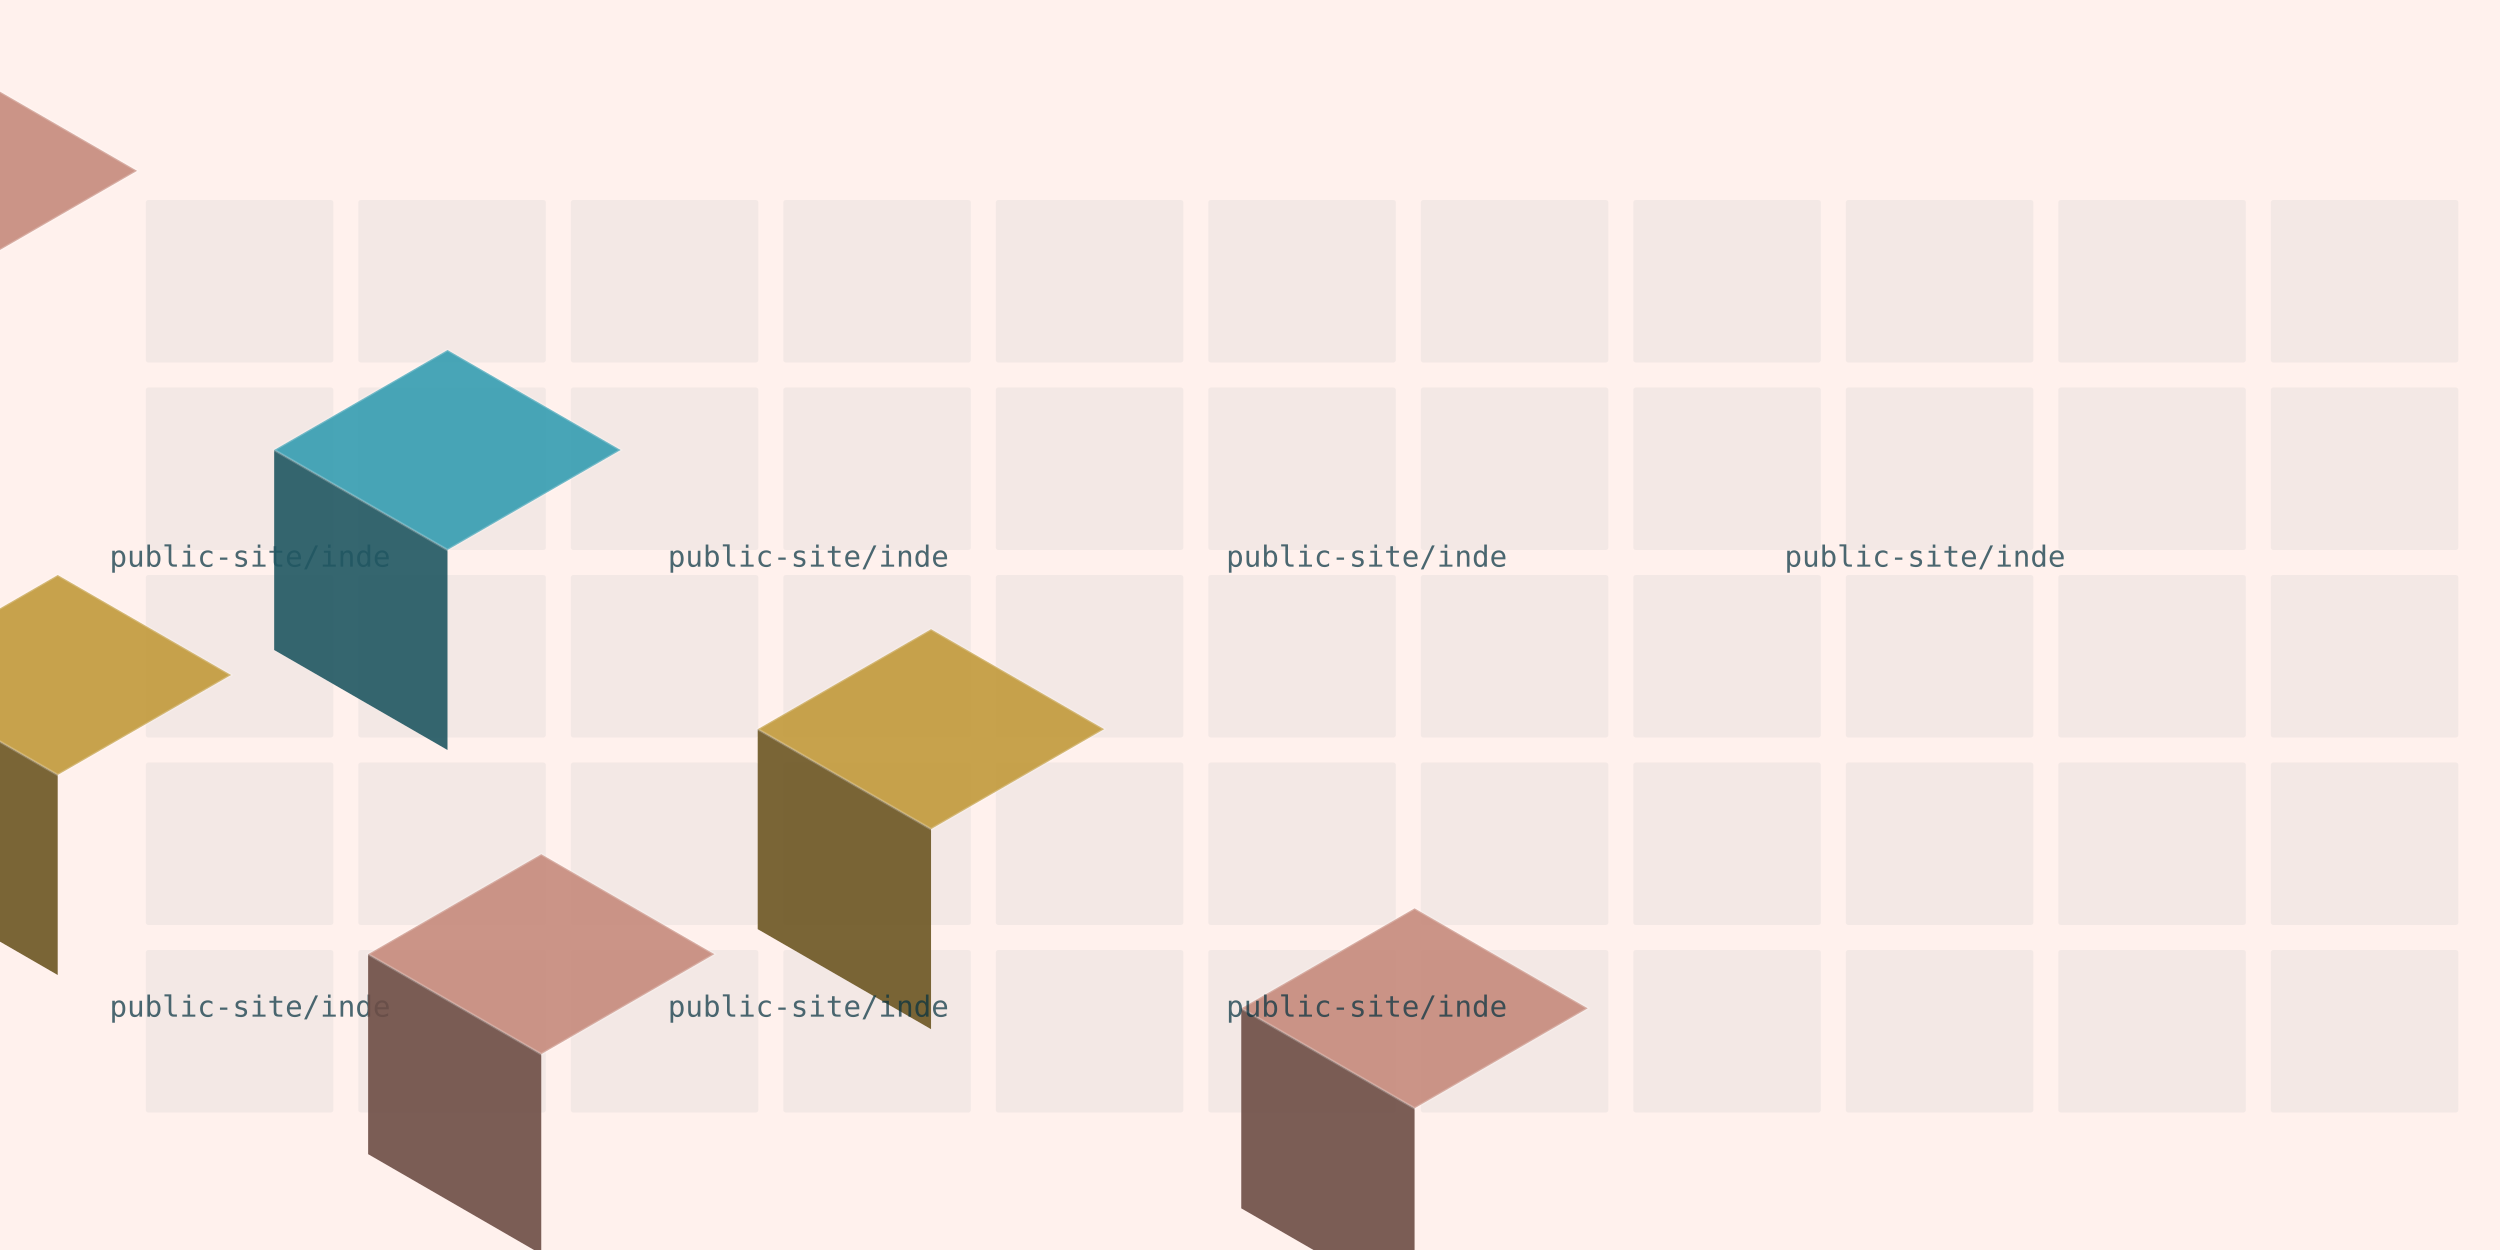
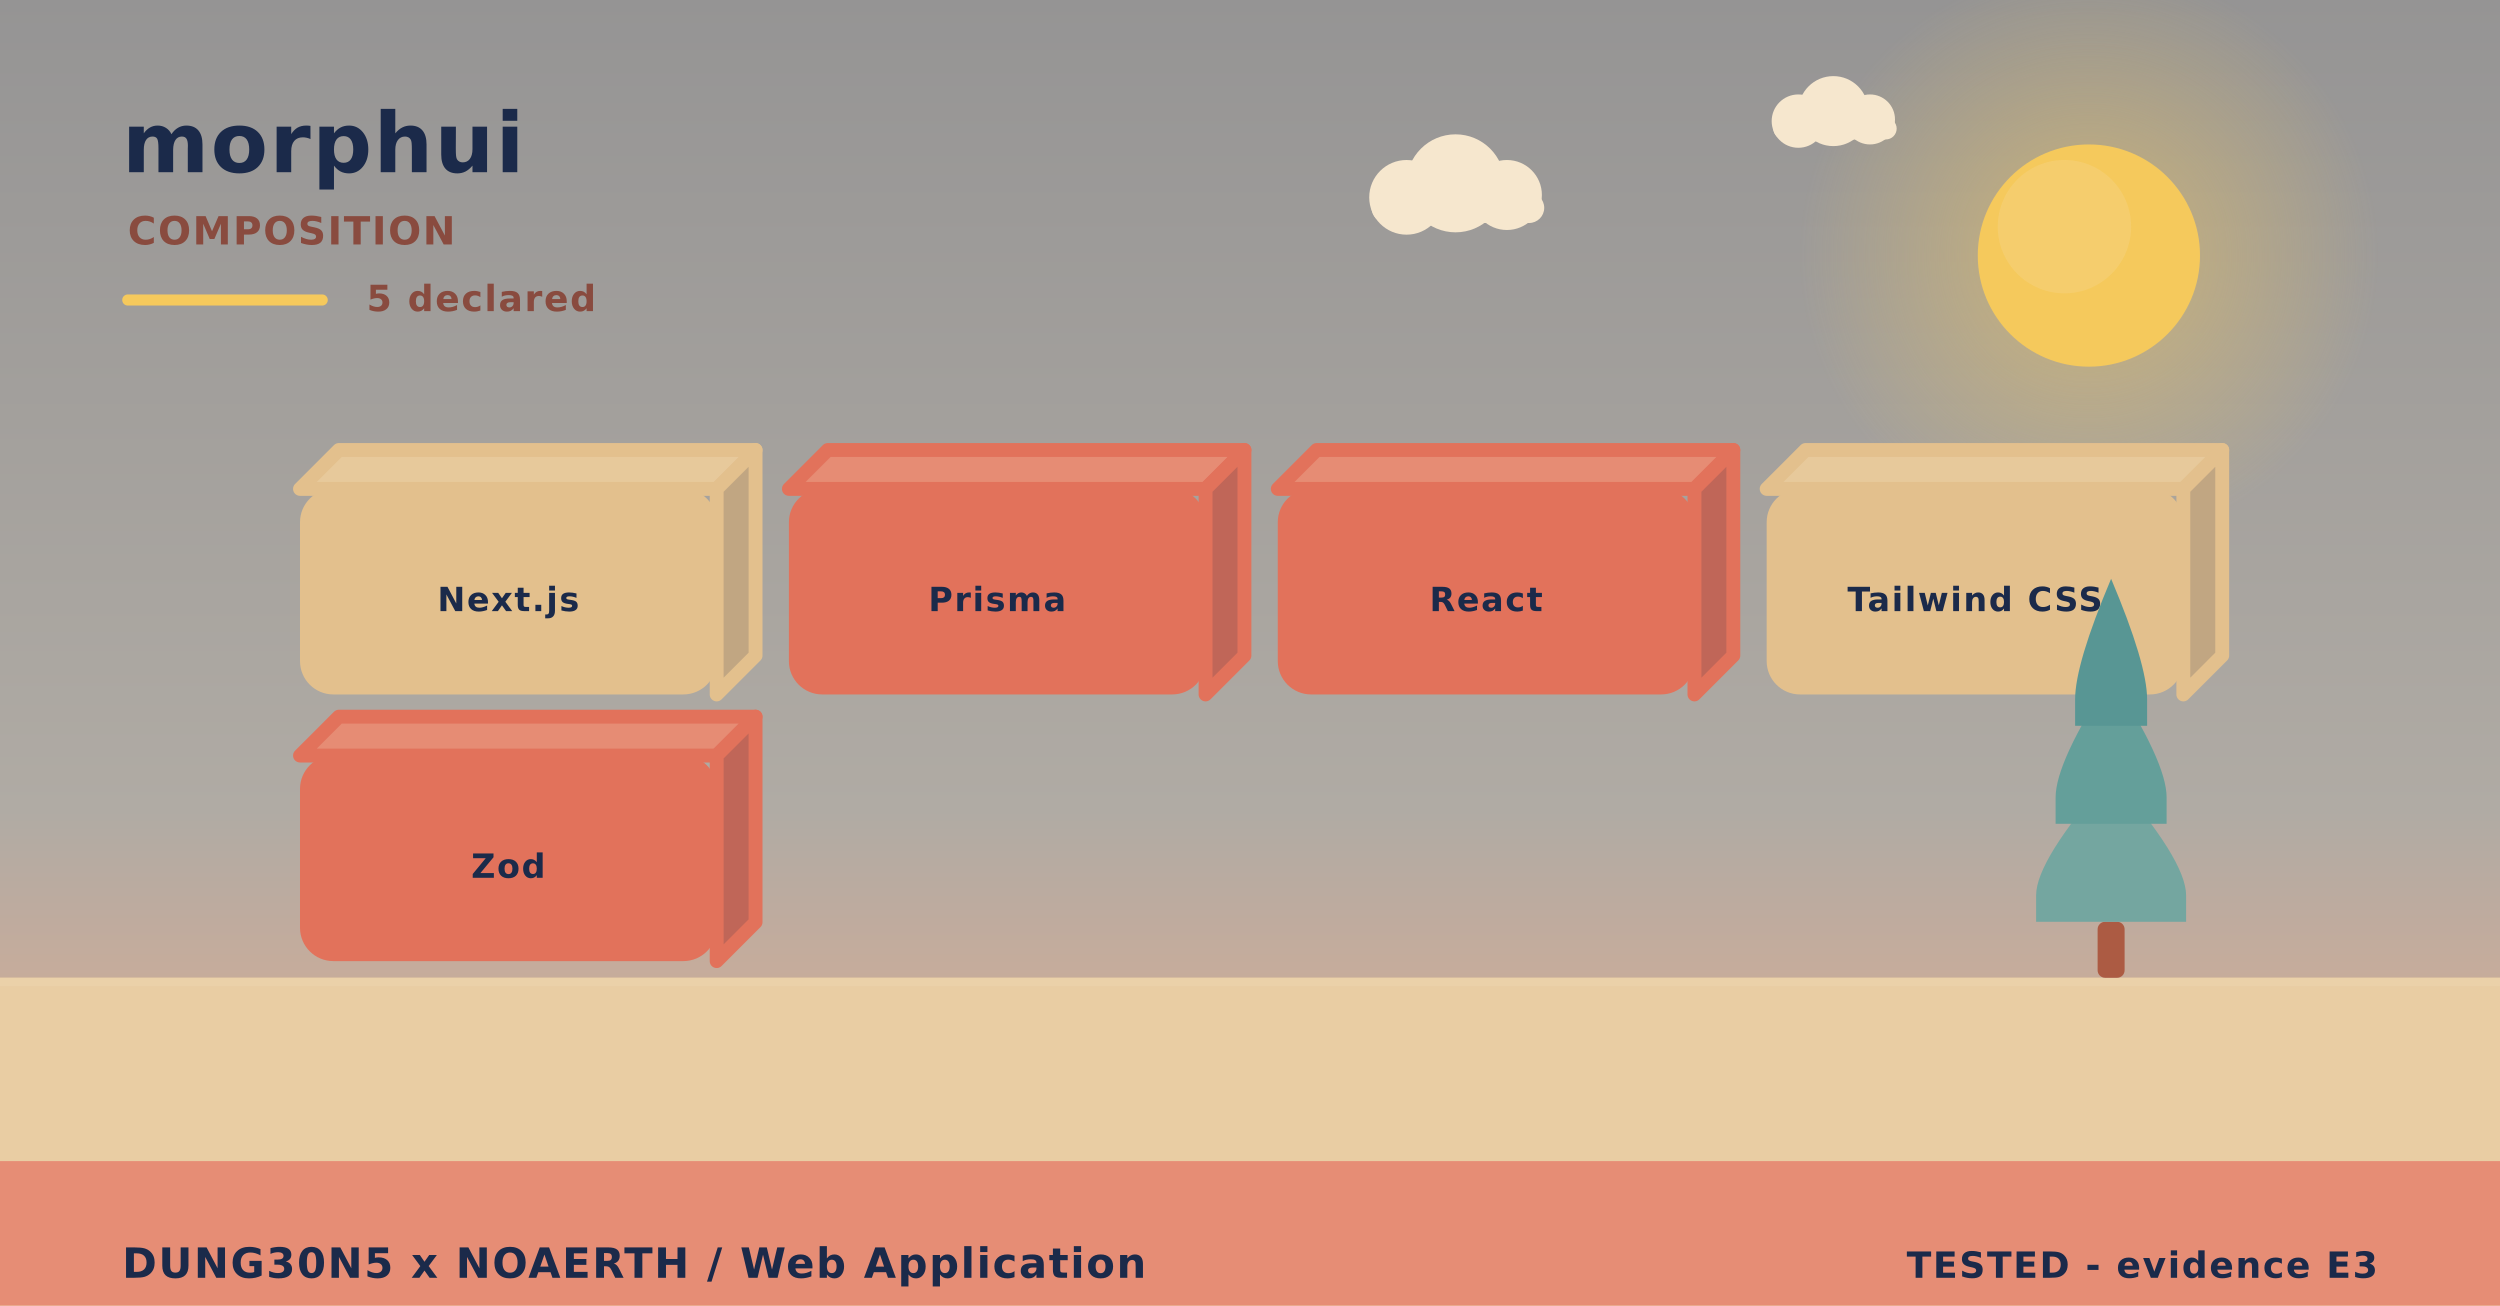
- <svg xmlns="http://www.w3.org/2000/svg" viewBox="0 0 1200 600" width="1200" height="600" role="img" aria-label="morphui component map">
-   <rect width="1200" height="600" fill="#fff1ed" />
-   <defs>
-     <linearGradient id="gc" x1="0" y1="0" x2="1" y2="1">
-       <stop offset="0%" stop-color="#c78c7e" />
-       <stop offset="100%" stop-color="#389eb2" />
-     </linearGradient>
-   </defs>
-   <rect x="70.00" y="96.00" width="90.00" height="78.00" rx="1.20" fill="#063241" opacity="0.05" />
-   <rect x="172.00" y="96.00" width="90.00" height="78.00" rx="1.20" fill="#063241" opacity="0.05" />
-   <rect x="274.00" y="96.00" width="90.00" height="78.00" rx="1.20" fill="#063241" opacity="0.05" />
-   <rect x="376.00" y="96.00" width="90.00" height="78.00" rx="1.20" fill="#063241" opacity="0.05" />
-   <rect x="478.00" y="96.00" width="90.00" height="78.00" rx="1.20" fill="#063241" opacity="0.05" />
-   <rect x="580.00" y="96.00" width="90.00" height="78.00" rx="1.20" fill="#063241" opacity="0.05" />
-   <rect x="682.00" y="96.00" width="90.00" height="78.00" rx="1.20" fill="#063241" opacity="0.05" />
-   <rect x="784.00" y="96.00" width="90.00" height="78.00" rx="1.20" fill="#063241" opacity="0.05" />
-   <rect x="886.00" y="96.00" width="90.00" height="78.00" rx="1.20" fill="#063241" opacity="0.05" />
-   <rect x="988.00" y="96.00" width="90.00" height="78.00" rx="1.20" fill="#063241" opacity="0.05" />
-   <rect x="1090.00" y="96.00" width="90.00" height="78.00" rx="1.20" fill="#063241" opacity="0.05" />
-   <rect x="70.00" y="186.00" width="90.00" height="78.00" rx="1.20" fill="#063241" opacity="0.05" />
-   <rect x="172.00" y="186.00" width="90.00" height="78.00" rx="1.20" fill="#063241" opacity="0.05" />
-   <rect x="274.00" y="186.00" width="90.00" height="78.00" rx="1.20" fill="#063241" opacity="0.05" />
-   <rect x="376.00" y="186.00" width="90.00" height="78.00" rx="1.20" fill="#063241" opacity="0.05" />
-   <rect x="478.00" y="186.00" width="90.00" height="78.00" rx="1.20" fill="#063241" opacity="0.05" />
-   <rect x="580.00" y="186.00" width="90.00" height="78.00" rx="1.20" fill="#063241" opacity="0.05" />
-   <rect x="682.00" y="186.00" width="90.00" height="78.00" rx="1.20" fill="#063241" opacity="0.05" />
-   <rect x="784.00" y="186.00" width="90.00" height="78.00" rx="1.20" fill="#063241" opacity="0.05" />
-   <rect x="886.00" y="186.00" width="90.00" height="78.00" rx="1.20" fill="#063241" opacity="0.05" />
-   <rect x="988.00" y="186.00" width="90.00" height="78.00" rx="1.20" fill="#063241" opacity="0.05" />
-   <rect x="1090.00" y="186.00" width="90.00" height="78.00" rx="1.20" fill="#063241" opacity="0.05" />
-   <rect x="70.00" y="276.00" width="90.00" height="78.00" rx="1.20" fill="#063241" opacity="0.05" />
-   <rect x="172.00" y="276.00" width="90.00" height="78.00" rx="1.20" fill="#063241" opacity="0.05" />
-   <rect x="274.00" y="276.00" width="90.00" height="78.00" rx="1.20" fill="#063241" opacity="0.05" />
-   <rect x="376.00" y="276.00" width="90.00" height="78.00" rx="1.20" fill="#063241" opacity="0.05" />
-   <rect x="478.00" y="276.00" width="90.00" height="78.00" rx="1.20" fill="#063241" opacity="0.05" />
-   <rect x="580.00" y="276.00" width="90.00" height="78.00" rx="1.20" fill="#063241" opacity="0.05" />
-   <rect x="682.00" y="276.00" width="90.00" height="78.00" rx="1.20" fill="#063241" opacity="0.05" />
-   <rect x="784.00" y="276.00" width="90.00" height="78.00" rx="1.20" fill="#063241" opacity="0.05" />
-   <rect x="886.00" y="276.00" width="90.00" height="78.00" rx="1.20" fill="#063241" opacity="0.05" />
-   <rect x="988.00" y="276.00" width="90.00" height="78.00" rx="1.20" fill="#063241" opacity="0.05" />
-   <rect x="1090.00" y="276.00" width="90.00" height="78.00" rx="1.20" fill="#063241" opacity="0.05" />
-   <rect x="70.00" y="366.00" width="90.00" height="78.00" rx="1.20" fill="#063241" opacity="0.05" />
-   <rect x="172.00" y="366.00" width="90.00" height="78.00" rx="1.20" fill="#063241" opacity="0.05" />
-   <rect x="274.00" y="366.00" width="90.00" height="78.00" rx="1.20" fill="#063241" opacity="0.05" />
-   <rect x="376.00" y="366.00" width="90.00" height="78.00" rx="1.20" fill="#063241" opacity="0.05" />
-   <rect x="478.00" y="366.00" width="90.00" height="78.00" rx="1.20" fill="#063241" opacity="0.05" />
-   <rect x="580.00" y="366.00" width="90.00" height="78.00" rx="1.20" fill="#063241" opacity="0.05" />
-   <rect x="682.00" y="366.00" width="90.00" height="78.00" rx="1.20" fill="#063241" opacity="0.05" />
-   <rect x="784.00" y="366.00" width="90.00" height="78.00" rx="1.20" fill="#063241" opacity="0.05" />
-   <rect x="886.00" y="366.00" width="90.00" height="78.00" rx="1.20" fill="#063241" opacity="0.05" />
-   <rect x="988.00" y="366.00" width="90.00" height="78.00" rx="1.20" fill="#063241" opacity="0.05" />
-   <rect x="1090.00" y="366.00" width="90.00" height="78.00" rx="1.20" fill="#063241" opacity="0.05" />
-   <rect x="70.00" y="456.00" width="90.00" height="78.00" rx="1.20" fill="#063241" opacity="0.05" />
-   <rect x="172.00" y="456.00" width="90.00" height="78.00" rx="1.20" fill="#063241" opacity="0.05" />
-   <rect x="274.00" y="456.00" width="90.00" height="78.00" rx="1.20" fill="#063241" opacity="0.05" />
-   <rect x="376.00" y="456.00" width="90.00" height="78.00" rx="1.20" fill="#063241" opacity="0.05" />
-   <rect x="478.00" y="456.00" width="90.00" height="78.00" rx="1.20" fill="#063241" opacity="0.05" />
-   <rect x="580.00" y="456.00" width="90.00" height="78.00" rx="1.20" fill="#063241" opacity="0.05" />
-   <rect x="682.00" y="456.00" width="90.00" height="78.00" rx="1.20" fill="#063241" opacity="0.05" />
-   <rect x="784.00" y="456.00" width="90.00" height="78.00" rx="1.20" fill="#063241" opacity="0.05" />
-   <rect x="886.00" y="456.00" width="90.00" height="78.00" rx="1.20" fill="#063241" opacity="0.05" />
-   <rect x="988.00" y="456.00" width="90.00" height="78.00" rx="1.20" fill="#063241" opacity="0.05" />
-   <rect x="1090.00" y="456.00" width="90.00" height="78.00" rx="1.20" fill="#063241" opacity="0.05" />
-   <g transform="rotate(0 120 140)">
-     <polygon points="-17.3,34.0 65.8,82.0 -17.3,130.0 -100.5,82.0" fill="#c78c7e" opacity="0.92" />
-     <polygon points="-100.5,82.0 -17.3,130.0 -17.3,226.0 -100.5,178.0" fill="#6d4d45" opacity="0.9" />
-     <polygon points="-17.3,34.0 65.8,82.0 -17.3,130.0 -100.5,82.0" fill="none" stroke="rgba(255,255,255,0.220)" stroke-width="1.2" />
-     <animateTransform attributeName="transform" type="rotate" values="-32.0 0.00 0.00 0.0 0.00 0.00" dur="6.25s" begin="0.0s" repeatCount="indefinite" />
+ <svg xmlns="http://www.w3.org/2000/svg" width="900" height="470" viewBox="0 0 900 470" role="img" aria-label="morphui - how it is composed">
+   <linearGradient id="skyc" x1="0" y1="0" x2="0" y2="1">
+     <stop offset="0" stop-color="#959494" />
+     <stop offset="0.62" stop-color="#b0aba4" />
+     <stop offset="1" stop-color="#f3ad8a" />
+   </linearGradient>
+   <rect width="900" height="470" fill="url(#skyc)" />
+   <radialGradient id="sunc">
+     <stop offset="0.35" stop-color="#f5c95c" stop-opacity="0.34" />
+     <stop offset="1" stop-color="#f5c95c" stop-opacity="0" />
+   </radialGradient>
+   <circle cx="752" cy="92" r="104" fill="url(#sunc)" />
+   <circle cx="752" cy="92" r="40" fill="#f5c95c" />
+   <circle cx="743.2" cy="81.6" r="24" fill="#f5d27e" opacity="0.5" />
+   <g>
+     <circle cx="524" cy="66" r="17.64" fill="#f6e7ce" />
+     <circle cx="506.36" cy="71.04" r="13.44" fill="#f6e7ce" />
+     <circle cx="542.48" cy="70.2" r="12.6" fill="#f6e7ce" />
+     <rect x="493.76" y="69.36" width="62.16" height="10.92" rx="5.46" fill="#f6e7ce" />
+     <animateTransform attributeName="transform" type="translate" values="0 0;24 0;0 0" dur="36s" begin="0s" repeatCount="indefinite" />
  </g>
-   <text x="120" y="272" font-family="ui-monospace,Menlo,monospace" font-size="14" fill="rgba(6,50,65,0.720)" text-anchor="middle">public-site/inde</text>
-   <g transform="rotate(0 388 140)">
-     <polygon points="214.8,168.0 297.9,216.0 214.8,264.0 131.6,216.0" fill="#389eb2" opacity="0.92" />
-     <polygon points="131.6,216.0 214.8,264.0 214.8,360.0 131.6,312.0" fill="#1f5762" opacity="0.9" />
-     <polygon points="214.8,168.0 297.9,216.0 214.8,264.0 131.6,216.0" fill="none" stroke="rgba(255,255,255,0.220)" stroke-width="1.2" />
-     <animateTransform attributeName="transform" type="rotate" values="-32.0 0.00 0.00 0.0 0.00 0.00" dur="6.25s" begin="0.4s" repeatCount="indefinite" />
+   <g>
+     <circle cx="660" cy="40" r="12.6" fill="#f6e7ce" />
+     <circle cx="647.4" cy="43.6" r="9.6" fill="#f6e7ce" />
+     <circle cx="673.2" cy="43" r="9" fill="#f6e7ce" />
+     <rect x="638.4" y="42.4" width="44.4" height="7.8" rx="3.9" fill="#f6e7ce" />
+     <animateTransform attributeName="transform" type="translate" values="0 0;-18 0;0 0" dur="46s" begin="3s" repeatCount="indefinite" />
  </g>
-   <text x="388" y="272" font-family="ui-monospace,Menlo,monospace" font-size="14" fill="rgba(6,50,65,0.720)" text-anchor="middle">public-site/inde</text>
-   <g transform="rotate(0 656 140)">
-     <polygon points="446.9,302.0 530.0,350.0 446.9,398.0 363.7,350.0" fill="#c29b3e" opacity="0.92" />
-     <polygon points="363.7,350.0 446.9,398.0 446.9,494.0 363.7,446.0" fill="#6b5522" opacity="0.9" />
-     <polygon points="446.9,302.0 530.0,350.0 446.9,398.0 363.7,350.0" fill="none" stroke="rgba(255,255,255,0.220)" stroke-width="1.2" />
-     <animateTransform attributeName="transform" type="rotate" values="-32.0 0.00 0.00 0.0 0.00 0.00" dur="6.25s" begin="0.8s" repeatCount="indefinite" />
+   <rect x="0" y="352" width="900" height="118" fill="#e9cda3" />
+   <rect x="0" y="352" width="900" height="3" fill="#ebd1a9" />
+   <text x="44" y="62" font-family="Verdana,DejaVu Sans,sans-serif" font-size="30" font-weight="700" letter-spacing="0.6" fill="#1b2a4a" text-anchor="start">morphui</text>
+   <text x="46" y="88" font-family="Verdana,DejaVu Sans,sans-serif" font-size="14" font-weight="700" letter-spacing="0.6" fill="#894b3f" text-anchor="start">COMPOSITION</text>
+   <rect x="44" y="106" width="74" height="4" rx="2" fill="#f5c95c" />
+   <text x="132" y="112" font-family="Verdana,DejaVu Sans,sans-serif" font-size="13" font-weight="700" letter-spacing="0.6" fill="#894b3f" text-anchor="start">5 declared</text>
+   <g>
+     <path d="M108,176 L258,176 L272,162 L122,162 Z" fill="#e7c99b" stroke="#e3c08d" stroke-width="5" stroke-linejoin="round" />
+     <path d="M258,176 L272,162 L272,236 L258,250 Z" fill="#c1a682" stroke="#e3c08d" stroke-width="5" stroke-linejoin="round" />
+     <rect x="108" y="176" width="150" height="74" rx="12" fill="#e3c08d" />
+     <animateTransform attributeName="transform" type="translate" values="0 10;0 0" dur="0.75s" begin="0s" fill="freeze" />
  </g>
-   <text x="656" y="272" font-family="ui-monospace,Menlo,monospace" font-size="14" fill="rgba(6,50,65,0.720)" text-anchor="middle">public-site/inde</text>
-   <g transform="rotate(0 924 140)">
-     <polygon points="679.0,436.0 762.1,484.0 679.0,532.0 595.8,484.0" fill="#c78c7e" opacity="0.92" />
-     <polygon points="595.8,484.0 679.0,532.0 679.0,628.0 595.8,580.0" fill="#6d4d45" opacity="0.9" />
-     <polygon points="679.0,436.0 762.1,484.0 679.0,532.0 595.8,484.0" fill="none" stroke="rgba(255,255,255,0.220)" stroke-width="1.2" />
-     <animateTransform attributeName="transform" type="rotate" values="-32.0 0.00 0.00 0.0 0.00 0.00" dur="6.25s" begin="1.2s" repeatCount="indefinite" />
+   <text x="183" y="220" font-family="Verdana,DejaVu Sans,sans-serif" font-size="12" font-weight="700" letter-spacing="0.6" fill="#1b2a4a" text-anchor="middle">Next.js</text>
+   <g>
+     <path d="M284,176 L434,176 L448,162 L298,162 Z" fill="#e68c74" stroke="#e2725b" stroke-width="5" stroke-linejoin="round" />
+     <path d="M434,176 L448,162 L448,236 L434,250 Z" fill="#c06658" stroke="#e2725b" stroke-width="5" stroke-linejoin="round" />
+     <rect x="284" y="176" width="150" height="74" rx="12" fill="#e2725b" />
+     <animateTransform attributeName="transform" type="translate" values="0 10;0 0" dur="0.75s" begin="0.16s" fill="freeze" />
  </g>
-   <text x="924" y="272" font-family="ui-monospace,Menlo,monospace" font-size="14" fill="rgba(6,50,65,0.720)" text-anchor="middle">public-site/inde</text>
-   <g transform="rotate(0 120 356)">
-     <polygon points="-204.4,142.0 -121.2,190.0 -204.4,238.0 -287.5,190.0" fill="#389eb2" opacity="0.92" />
-     <polygon points="-287.5,190.0 -204.4,238.0 -204.4,334.0 -287.5,286.0" fill="#1f5762" opacity="0.9" />
-     <polygon points="-204.4,142.0 -121.2,190.0 -204.4,238.0 -287.5,190.0" fill="none" stroke="rgba(255,255,255,0.220)" stroke-width="1.2" />
-     <animateTransform attributeName="transform" type="rotate" values="-32.0 0.00 0.00 0.0 0.00 0.00" dur="6.25s" begin="1.6s" repeatCount="indefinite" />
+   <text x="359" y="220" font-family="Verdana,DejaVu Sans,sans-serif" font-size="12" font-weight="700" letter-spacing="0.6" fill="#1b2a4a" text-anchor="middle">Prisma</text>
+   <g>
+     <path d="M460,176 L610,176 L624,162 L474,162 Z" fill="#e68c74" stroke="#e2725b" stroke-width="5" stroke-linejoin="round" />
+     <path d="M610,176 L624,162 L624,236 L610,250 Z" fill="#c06658" stroke="#e2725b" stroke-width="5" stroke-linejoin="round" />
+     <rect x="460" y="176" width="150" height="74" rx="12" fill="#e2725b" />
+     <animateTransform attributeName="transform" type="translate" values="0 10;0 0" dur="0.75s" begin="0.32s" fill="freeze" />
  </g>
-   <text x="120" y="488" font-family="ui-monospace,Menlo,monospace" font-size="14" fill="rgba(6,50,65,0.720)" text-anchor="middle">public-site/inde</text>
-   <g transform="rotate(0 388 356)">
-     <polygon points="27.7,276.0 110.9,324.0 27.7,372.0 -55.4,324.0" fill="#c29b3e" opacity="0.92" />
-     <polygon points="-55.4,324.0 27.7,372.0 27.7,468.0 -55.4,420.0" fill="#6b5522" opacity="0.9" />
-     <polygon points="27.7,276.0 110.9,324.0 27.7,372.0 -55.4,324.0" fill="none" stroke="rgba(255,255,255,0.220)" stroke-width="1.2" />
-     <animateTransform attributeName="transform" type="rotate" values="-32.0 0.00 0.00 0.0 0.00 0.00" dur="6.25s" begin="2.0s" repeatCount="indefinite" />
+   <text x="535" y="220" font-family="Verdana,DejaVu Sans,sans-serif" font-size="12" font-weight="700" letter-spacing="0.6" fill="#1b2a4a" text-anchor="middle">React</text>
+   <g>
+     <path d="M636,176 L786,176 L800,162 L650,162 Z" fill="#e7c99b" stroke="#e3c08d" stroke-width="5" stroke-linejoin="round" />
+     <path d="M786,176 L800,162 L800,236 L786,250 Z" fill="#c1a682" stroke="#e3c08d" stroke-width="5" stroke-linejoin="round" />
+     <rect x="636" y="176" width="150" height="74" rx="12" fill="#e3c08d" />
+     <animateTransform attributeName="transform" type="translate" values="0 10;0 0" dur="0.75s" begin="0.48s" fill="freeze" />
  </g>
-   <text x="388" y="488" font-family="ui-monospace,Menlo,monospace" font-size="14" fill="rgba(6,50,65,0.720)" text-anchor="middle">public-site/inde</text>
-   <g transform="rotate(0 656 356)">
-     <polygon points="259.8,410.0 342.9,458.0 259.8,506.0 176.7,458.0" fill="#c78c7e" opacity="0.92" />
-     <polygon points="176.7,458.0 259.8,506.0 259.8,602.0 176.7,554.0" fill="#6d4d45" opacity="0.9" />
-     <polygon points="259.8,410.0 342.9,458.0 259.8,506.0 176.7,458.0" fill="none" stroke="rgba(255,255,255,0.220)" stroke-width="1.2" />
-     <animateTransform attributeName="transform" type="rotate" values="-32.0 0.00 0.00 0.0 0.00 0.00" dur="6.25s" begin="2.4s" repeatCount="indefinite" />
+   <text x="711" y="220" font-family="Verdana,DejaVu Sans,sans-serif" font-size="12" font-weight="700" letter-spacing="0.6" fill="#1b2a4a" text-anchor="middle">Tailwind CSS</text>
+   <g>
+     <path d="M108,272 L258,272 L272,258 L122,258 Z" fill="#e68c74" stroke="#e2725b" stroke-width="5" stroke-linejoin="round" />
+     <path d="M258,272 L272,258 L272,332 L258,346 Z" fill="#c06658" stroke="#e2725b" stroke-width="5" stroke-linejoin="round" />
+     <rect x="108" y="272" width="150" height="74" rx="12" fill="#e2725b" />
+     <animateTransform attributeName="transform" type="translate" values="0 10;0 0" dur="0.75s" begin="0.64s" fill="freeze" />
  </g>
-   <text x="656" y="488" font-family="ui-monospace,Menlo,monospace" font-size="14" fill="rgba(6,50,65,0.720)" text-anchor="middle">public-site/inde</text>
+   <text x="183" y="316" font-family="Verdana,DejaVu Sans,sans-serif" font-size="12" font-weight="700" letter-spacing="0.6" fill="#1b2a4a" text-anchor="middle">Zod</text>
+   <rect x="755.14" y="331.84" width="9.72" height="20.16" rx="2.7" fill="#ac5b43" />
+   <path d="M760,278.92 Q733,309.61 733,322.31 Q733,331.84 733,331.84 L787,331.84 Q787,331.84 787,322.31 Q787,309.61 760,278.92 Z" fill="#74a6a0" />
+   <path d="M760,243.64 Q740.02,274.33 740.02,287.03 Q740.02,296.56 740.02,296.56 L779.98,296.56 Q779.98,296.56 779.98,287.03 Q779.98,274.33 760,243.64 Z" fill="#649f9a" />
+   <path d="M760,208.36 Q747.04,239.05 747.04,251.75 Q747.04,261.28 747.04,261.28 L772.96,261.28 Q772.96,261.28 772.96,251.75 Q772.96,239.05 760,208.36 Z" fill="#589694" />
+   <rect x="0" y="418" width="900" height="52" rx="0" fill="#e68972" opacity="0.94" />
+   <text x="44" y="460" font-family="Verdana,DejaVu Sans,sans-serif" font-size="15" font-weight="700" letter-spacing="0.6" fill="#1b2a4a" text-anchor="start">DUNG30N5 x NOAERTH  /  Web Application</text>
+   <text x="856" y="460" font-family="Verdana,DejaVu Sans,sans-serif" font-size="13" font-weight="700" letter-spacing="0.6" fill="#1b2a4a" text-anchor="end">TESTED  -  evidence E3</text>
</svg>
